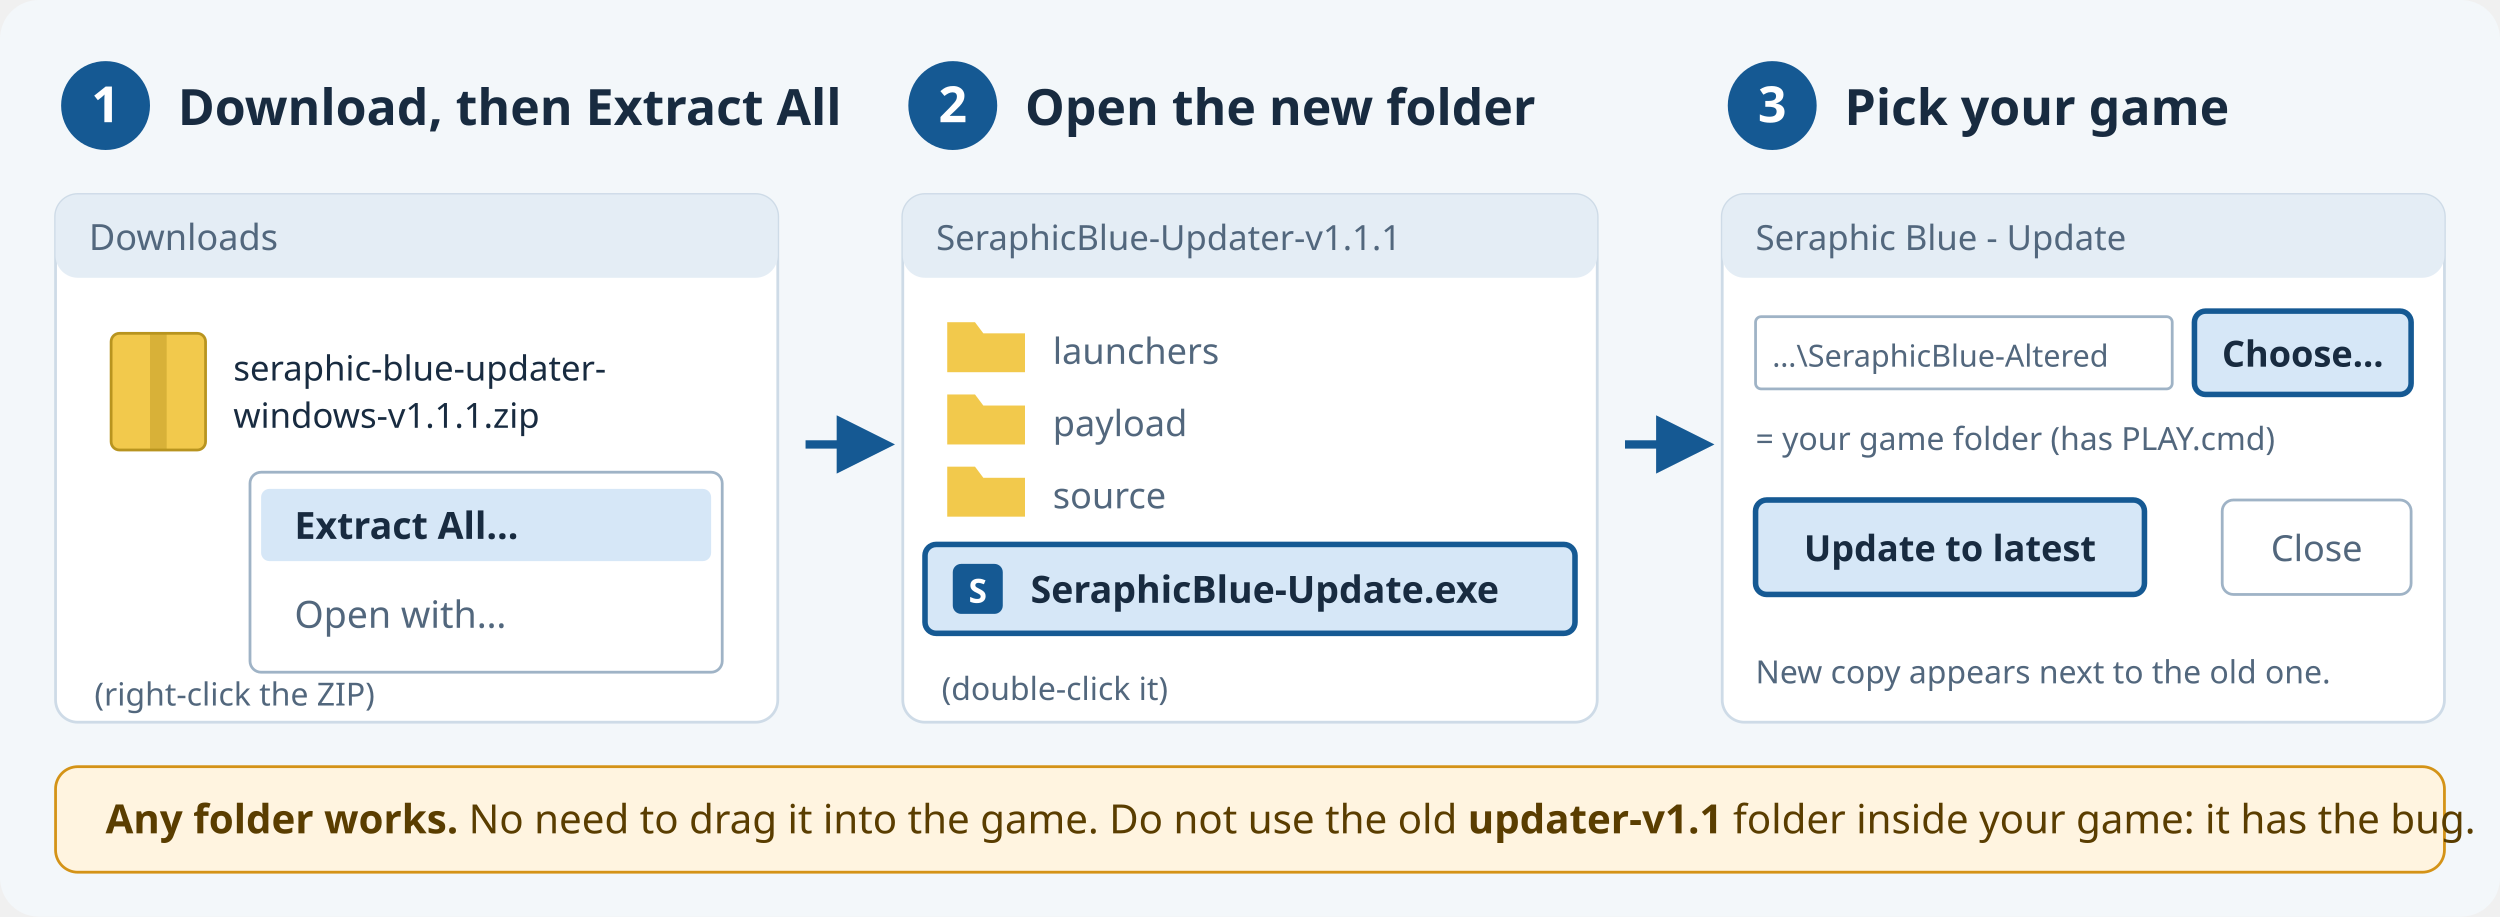
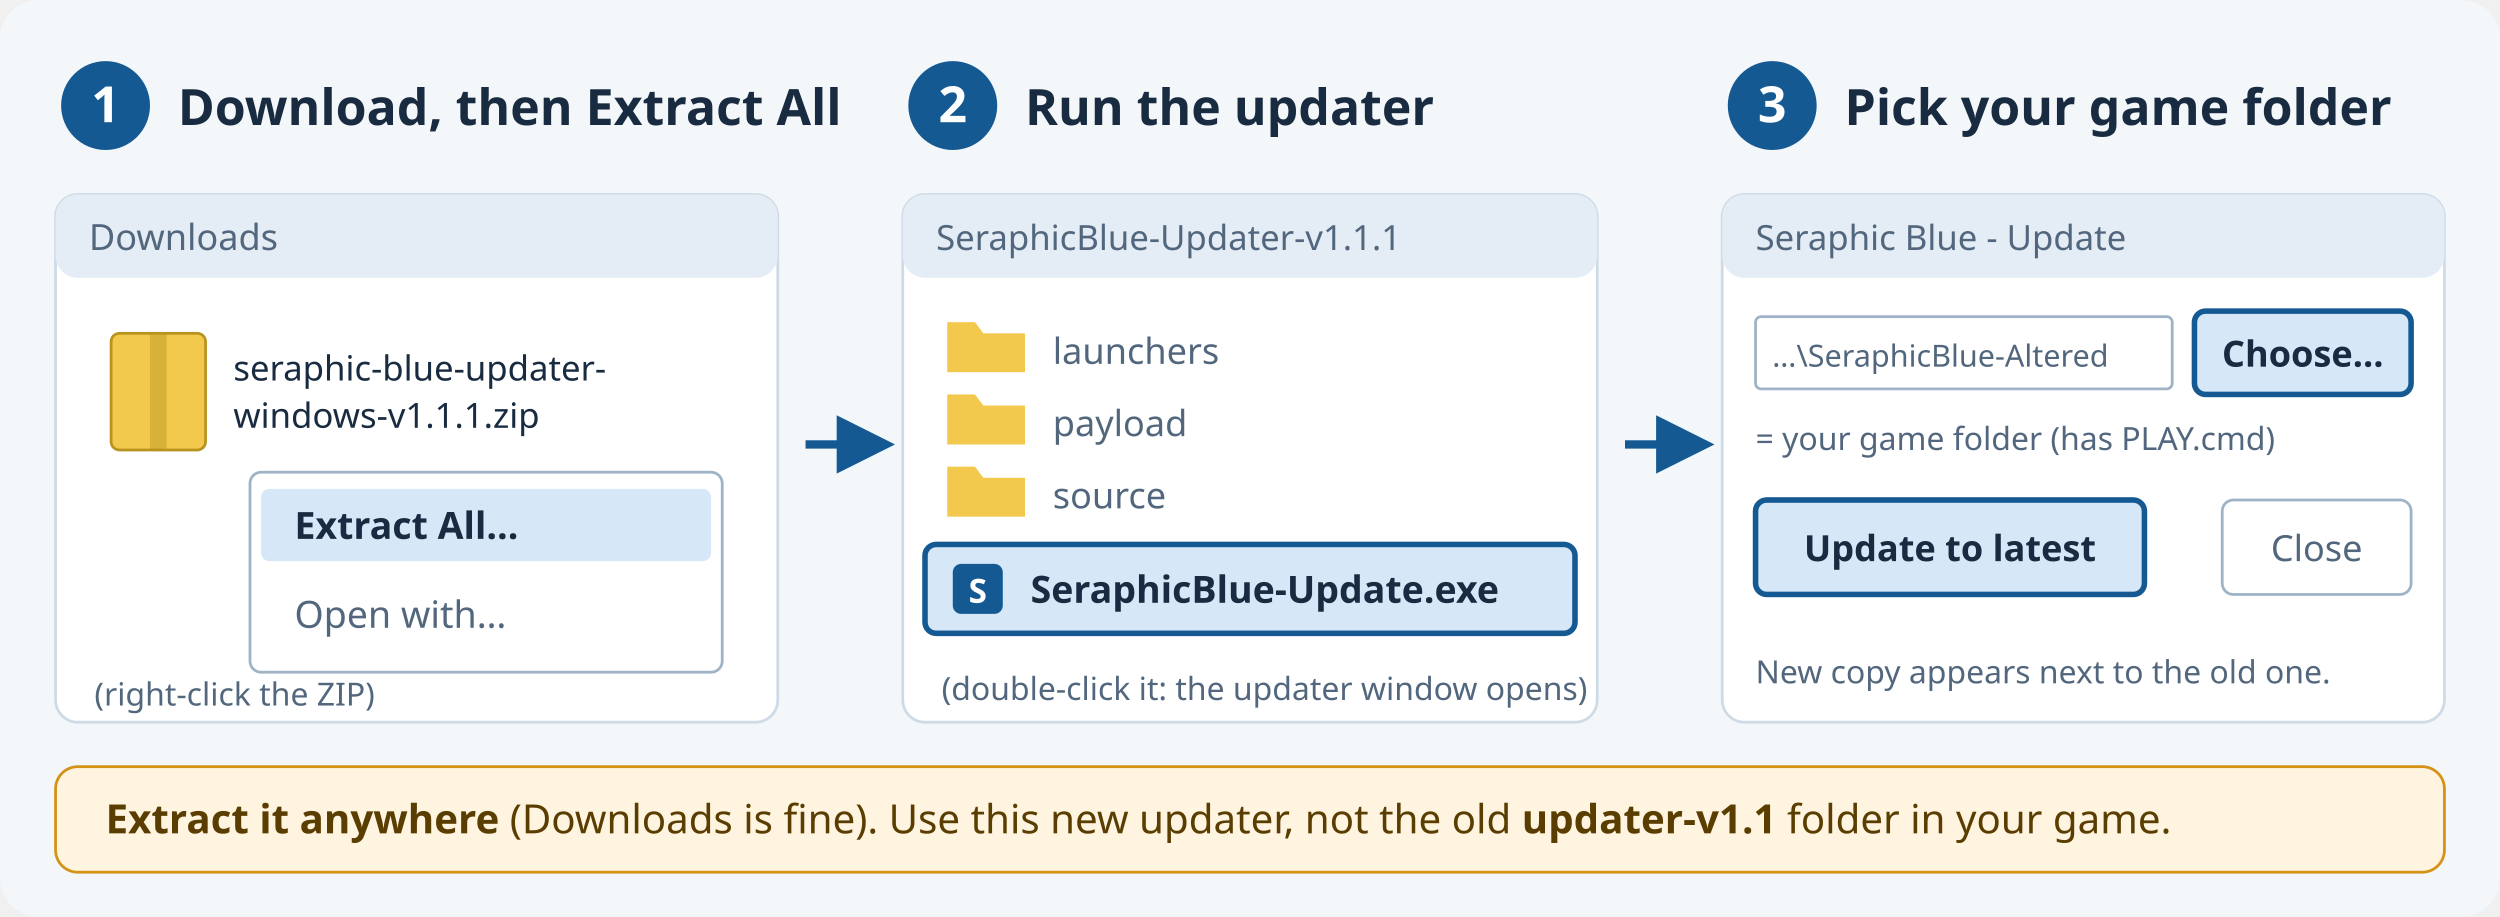
<svg xmlns="http://www.w3.org/2000/svg" width="900" height="330" viewBox="0 0 900 330" font-family="Segoe UI, system-ui, -apple-system, sans-serif">
  <rect width="900" height="330" rx="14" fill="#f3f7fa" />
  <defs>
    <marker id="arrow" viewBox="0 0 10 10" refX="8" refY="5" markerWidth="7" markerHeight="7" orient="auto">
      <path d="M0 0L10 5L0 10z" fill="#155993" />
    </marker>
  </defs>
  <g transform="translate(20,20)">
    <circle cx="18" cy="18" r="16" fill="#155993" />
    <text x="18" y="24" text-anchor="middle" fill="#fff" font-size="18" font-weight="700">1</text>
    <text x="44" y="25" font-size="18" font-weight="700" fill="#182b40">Download, then Extract All</text>
    <rect x="0" y="50" width="260" height="190" rx="8" fill="#fff" stroke="#cedbe7" />
    <rect x="0" y="50" width="260" height="30" rx="8" fill="#e4edf5" />
    <text x="12" y="70" font-size="13" fill="#52677d">Downloads</text>
    <rect x="20" y="100" width="34" height="42" rx="3" fill="#f2c94c" stroke="#b8941f" />
    <rect x="34" y="100" width="6" height="42" fill="#b8941f" opacity=".45" />
    <text x="64" y="117" font-size="12.5" fill="#182b40">seraphic-blue-updater-</text>
    <text x="64" y="134" font-size="12.5" fill="#182b40">windows-v1.1.1.zip</text>
    <rect x="70" y="150" width="170" height="72" rx="4" fill="#fff" stroke="#9fb3c6" />
    <rect x="74" y="156" width="162" height="26" rx="3" fill="#d6e7f7" />
    <text x="86" y="174" font-size="13.5" font-weight="700" fill="#182b40">Extract All…</text>
    <text x="86" y="206" font-size="13.5" fill="#52677d">Open with…</text>
    <text x="14" y="234" font-size="11.5" fill="#52677d">(right-click the ZIP)</text>
  </g>
  <line x1="290" y1="160" x2="318" y2="160" stroke="#155993" stroke-width="3" marker-end="url(#arrow)" />
  <g transform="translate(325,20)">
    <circle cx="18" cy="18" r="16" fill="#155993" />
    <text x="18" y="24" text-anchor="middle" fill="#fff" font-size="18" font-weight="700">2</text>
-     <text x="44" y="25" font-size="18" font-weight="700" fill="#182b40">Open the new folder</text>
+     <text x="44" y="25" font-size="18" font-weight="700" fill="#182b40">Run the updater</text>
    <rect x="0" y="50" width="250" height="190" rx="8" fill="#fff" stroke="#cedbe7" />
    <rect x="0" y="50" width="250" height="30" rx="8" fill="#e4edf5" />
    <text x="12" y="70" font-size="12.5" fill="#52677d">SeraphicBlue-Updater-v1.1.1</text>
    <g font-size="13" fill="#52677d">
      <path d="M16 96h10l3 4h15v14h-28z" fill="#f2c94c" />
      <text x="54" y="111">launchers</text>
      <path d="M16 122h10l3 4h15v14h-28z" fill="#f2c94c" />
      <text x="54" y="137">payload</text>
      <path d="M16 148h10l3 4h15v14h-28z" fill="#f2c94c" />
      <text x="54" y="163">source</text>
    </g>
    <rect x="8" y="176" width="234" height="32" rx="4" fill="#d6e7f7" stroke="#155993" stroke-width="2" />
    <rect x="18" y="183" width="18" height="18" rx="3" fill="#155993" />
    <text x="27" y="197" text-anchor="middle" font-size="12" fill="#fff" font-weight="700">S</text>
    <text x="46" y="197" font-size="13.5" font-weight="700" fill="#182b40">SeraphicBlue-Update.exe</text>
-     <text x="14" y="232" font-size="11.5" fill="#52677d">(double-click it)</text>
+     <text x="14" y="232" font-size="11.5" fill="#52677d">(double-click it: the updater window opens)</text>
  </g>
  <line x1="585" y1="160" x2="613" y2="160" stroke="#155993" stroke-width="3" marker-end="url(#arrow)" />
  <g transform="translate(620,20)">
    <circle cx="18" cy="18" r="16" fill="#155993" />
    <text x="18" y="24" text-anchor="middle" fill="#fff" font-size="18" font-weight="700">3</text>
-     <text x="44" y="25" font-size="18" font-weight="700" fill="#182b40">Pick your game</text>
+     <text x="44" y="25" font-size="18" font-weight="700" fill="#182b40">Pick your game folder</text>
    <rect x="0" y="50" width="260" height="190" rx="8" fill="#fff" stroke="#cedbe7" />
    <rect x="0" y="50" width="260" height="30" rx="8" fill="#e4edf5" />
    <text x="12" y="70" font-size="12.5" fill="#52677d">Seraphic Blue - Update</text>
    <rect x="12" y="94" width="150" height="26" rx="2" fill="#fff" stroke="#9fb3c6" />
    <text x="18" y="112" font-size="11" fill="#52677d">…\SeraphicBlue-Altered</text>
    <rect x="170" y="92" width="78" height="30" rx="4" fill="#d6e7f7" stroke="#155993" stroke-width="2" />
    <text x="209" y="112" text-anchor="middle" font-size="13" font-weight="700" fill="#182b40">Choose…</text>
    <text x="12" y="142" font-size="11.5" fill="#52677d">= your game folder (has PLAY.cmd)</text>
    <rect x="12" y="160" width="140" height="34" rx="4" fill="#d6e7f7" stroke="#155993" stroke-width="2" />
    <text x="82" y="182" text-anchor="middle" font-size="13" font-weight="700" fill="#182b40">Update to latest</text>
    <rect x="180" y="160" width="68" height="34" rx="4" fill="#fff" stroke="#9fb3c6" />
    <text x="214" y="182" text-anchor="middle" font-size="13" fill="#52677d">Close</text>
    <text x="12" y="226" font-size="11.5" fill="#52677d">New copy appears next to the old one.</text>
  </g>
  <rect x="20" y="276" width="860" height="38" rx="8" fill="#fff4e0" stroke="#d49317" />
  <text x="38" y="300" font-size="14.5" fill="#5a3d00">
-     <tspan font-weight="700">Any folder works.</tspan> No need to drag it into the game. Do not use the old <tspan font-weight="700">updater-v1.1</tspan> folder inside your game: it has the bug.</text>
+     <tspan font-weight="700">Extract it anywhere</tspan> (Downloads is fine). Use this new updater, not the old <tspan font-weight="700">updater-v1.1</tspan> folder in your game.</text>
</svg>
